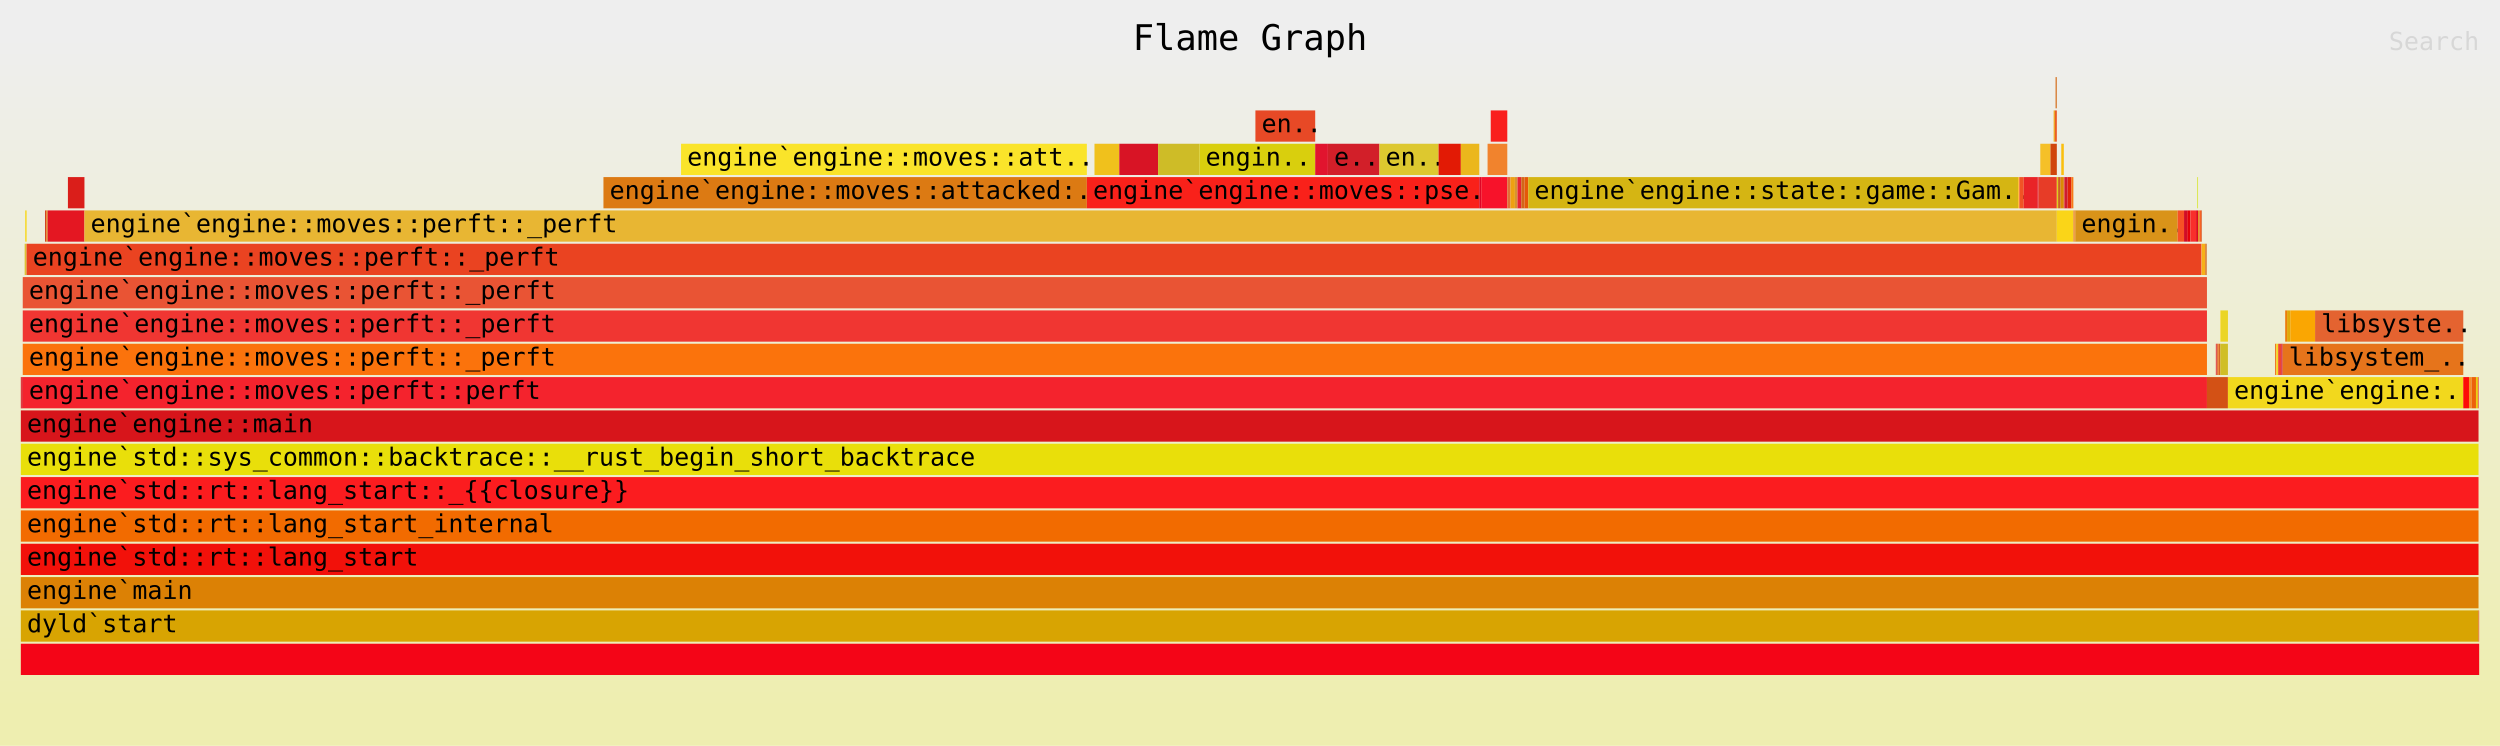
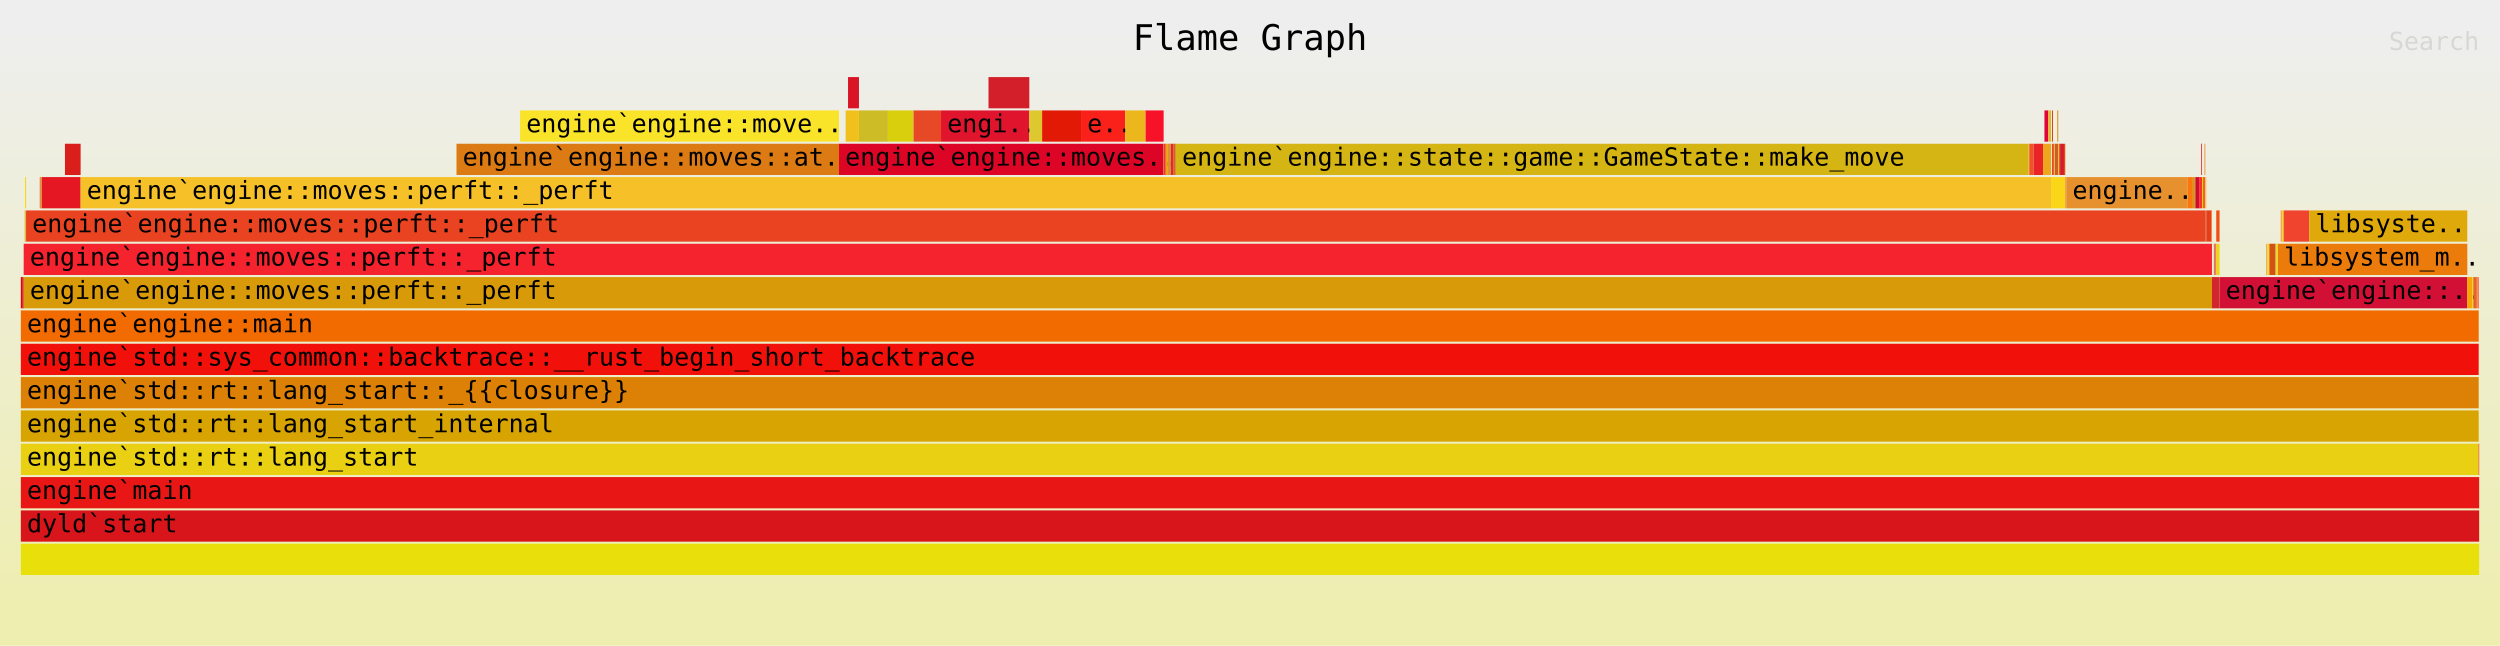
- <svg xmlns="http://www.w3.org/2000/svg" xmlns:ns1="http://github.com/jonhoo/inferno" version="1.1" width="1200" height="358" viewBox="0 0 1200 358">
+ <svg xmlns="http://www.w3.org/2000/svg" xmlns:ns1="http://github.com/jonhoo/inferno" version="1.1" width="1200" height="310" viewBox="0 0 1200 310">
  <defs>
    <linearGradient id="background" y1="0" y2="1" x1="0" x2="0">
      <stop stop-color="#eeeeee" offset="5%" />
      <stop stop-color="#eeeeb0" offset="95%" />
    </linearGradient>
  </defs>
  <style type="text/css">
text { font-family:monospace; font-size:12px }
#title { text-anchor:middle; font-size:17px; }
#matched { text-anchor:end; }
#search { text-anchor:end; opacity:0.1; cursor:pointer; }
#search:hover, #search.show { opacity:1; }
#subtitle { text-anchor:middle; font-color:rgb(160,160,160); }
#unzoom { cursor:pointer; }
#frames &gt; *:hover { stroke:black; stroke-width:0.5; cursor:pointer; }
.hide { display:none; }
.parent { opacity:0.5; }
</style>
-   <rect x="0" y="0" width="100%" height="358" fill="url(#background)" />
+   <rect x="0" y="0" width="100%" height="310" fill="url(#background)" />
  <text id="title" fill="rgb(0,0,0)" x="50%" y="24.00">Flame Graph</text>
-   <text id="details" fill="rgb(0,0,0)" x="10" y="341.00"> </text>
+   <text id="details" fill="rgb(0,0,0)" x="10" y="293.00"> </text>
  <text id="unzoom" class="hide" fill="rgb(0,0,0)" x="10" y="24.00">Reset Zoom</text>
  <text id="search" fill="rgb(0,0,0)" x="1190" y="24.00">Search</text>
-   <text id="matched" fill="rgb(0,0,0)" x="1190" y="341.00"> </text>
-   <svg id="frames" x="10" width="1180" total_samples="3865">
-     <g>
-       <rect x="0%" y="181" width="0.026%" height="15" fill="rgb(227,0,7)" ns1:x="0" ns1:w="1" />
-       <text x="0.25%" y="191.50" />
-     </g>
-     <g>
-       <rect x="0.026%" y="181" width="0.052%" height="15" fill="rgb(217,0,24)" ns1:x="1" ns1:w="2" />
-       <text x="0.276%" y="191.50" />
-     </g>
-     <g>
-       <rect x="0.155%" y="117" width="0.078%" height="15" fill="rgb(221,193,54)" ns1:x="6" ns1:w="3" />
-       <text x="0.405%" y="127.50" />
-     </g>
-     <g>
-       <rect x="0.181%" y="101" width="0.052%" height="15" fill="rgb(248,212,6)" ns1:x="7" ns1:w="2" />
-       <text x="0.431%" y="111.50" />
-     </g>
-     <g>
-       <rect x="0.983%" y="101" width="0.052%" height="15" fill="rgb(208,68,35)" ns1:x="38" ns1:w="2" />
-       <text x="1.233%" y="111.50" />
-     </g>
-     <g>
-       <rect x="1.035%" y="101" width="0.026%" height="15" fill="rgb(232,128,0)" ns1:x="40" ns1:w="1" />
-       <text x="1.285%" y="111.50" />
-     </g>
-     <g>
-       <rect x="1.061%" y="101" width="0.026%" height="15" fill="rgb(207,160,47)" ns1:x="41" ns1:w="1" />
-       <text x="1.311%" y="111.50" />
-     </g>
-     <g>
-       <rect x="1.087%" y="101" width="1.501%" height="15" fill="rgb(228,23,34)" ns1:x="42" ns1:w="58" />
-       <text x="1.337%" y="111.50" />
-     </g>
-     <g>
-       <rect x="1.915%" y="85" width="0.673%" height="15" fill="rgb(218,30,26)" ns1:x="74" ns1:w="26" />
-       <text x="2.165%" y="95.50" />
-     </g>
-     <g>
-       <rect x="23.7%" y="85" width="19.664%" height="15" fill="rgb(220,122,19)" ns1:x="916" ns1:w="760" />
-       <text x="23.95%" y="95.50">engine`engine::moves::attacked:..</text>
-     </g>
-     <g>
-       <rect x="26.856%" y="69" width="16.507%" height="15" fill="rgb(250,228,42)" ns1:x="1038" ns1:w="638" />
-       <text x="27.106%" y="79.50">engine`engine::moves::att..</text>
-     </g>
-     <g>
-       <rect x="43.674%" y="69" width="1.009%" height="15" fill="rgb(240,193,28)" ns1:x="1688" ns1:w="39" />
-       <text x="43.924%" y="79.50" />
-     </g>
-     <g>
-       <rect x="44.683%" y="69" width="1.578%" height="15" fill="rgb(216,20,37)" ns1:x="1727" ns1:w="61" />
-       <text x="44.933%" y="79.50" />
-     </g>
-     <g>
-       <rect x="46.261%" y="69" width="1.682%" height="15" fill="rgb(206,188,39)" ns1:x="1788" ns1:w="65" />
-       <text x="46.511%" y="79.50" />
-     </g>
-     <g>
-       <rect x="47.943%" y="69" width="4.709%" height="15" fill="rgb(217,207,13)" ns1:x="1853" ns1:w="182" />
-       <text x="48.193%" y="79.50">engin..</text>
-     </g>
-     <g>
-       <rect x="50.22%" y="53" width="2.432%" height="15" fill="rgb(231,73,38)" ns1:x="1941" ns1:w="94" />
-       <text x="50.47%" y="63.50">en..</text>
-     </g>
-     <g>
-       <rect x="52.652%" y="69" width="0.517%" height="15" fill="rgb(225,20,46)" ns1:x="2035" ns1:w="20" />
-       <text x="52.902%" y="79.50" />
-     </g>
-     <g>
-       <rect x="53.169%" y="69" width="2.096%" height="15" fill="rgb(210,31,41)" ns1:x="2055" ns1:w="81" />
-       <text x="53.419%" y="79.50">e..</text>
-     </g>
-     <g>
-       <rect x="55.265%" y="69" width="2.406%" height="15" fill="rgb(221,200,47)" ns1:x="2136" ns1:w="93" />
-       <text x="55.515%" y="79.50">en..</text>
-     </g>
-     <g>
-       <rect x="57.671%" y="69" width="0.906%" height="15" fill="rgb(226,26,5)" ns1:x="2229" ns1:w="35" />
-       <text x="57.921%" y="79.50" />
-     </g>
-     <g>
-       <rect x="43.364%" y="85" width="15.964%" height="15" fill="rgb(249,33,26)" ns1:x="1676" ns1:w="617" />
-       <text x="43.614%" y="95.50">engine`engine::moves::pse..</text>
-     </g>
-     <g>
-       <rect x="58.577%" y="69" width="0.75%" height="15" fill="rgb(235,183,28)" ns1:x="2264" ns1:w="29" />
-       <text x="58.827%" y="79.50" />
-     </g>
-     <g>
-       <rect x="59.327%" y="85" width="0.078%" height="15" fill="rgb(221,5,38)" ns1:x="2293" ns1:w="3" />
-       <text x="59.577%" y="95.50" />
-     </g>
-     <g>
-       <rect x="59.405%" y="85" width="1.061%" height="15" fill="rgb(247,18,42)" ns1:x="2296" ns1:w="41" />
-       <text x="59.655%" y="95.50" />
-     </g>
-     <g>
-       <rect x="59.664%" y="69" width="0.802%" height="15" fill="rgb(241,131,45)" ns1:x="2306" ns1:w="31" />
-       <text x="59.914%" y="79.50" />
-     </g>
-     <g>
-       <rect x="59.793%" y="53" width="0.673%" height="15" fill="rgb(249,31,29)" ns1:x="2311" ns1:w="26" />
-       <text x="60.043%" y="63.50" />
-     </g>
-     <g>
-       <rect x="60.466%" y="85" width="0.129%" height="15" fill="rgb(225,111,53)" ns1:x="2337" ns1:w="5" />
-       <text x="60.716%" y="95.50" />
-     </g>
-     <g>
-       <rect x="60.595%" y="85" width="0.181%" height="15" fill="rgb(238,160,17)" ns1:x="2342" ns1:w="7" />
-       <text x="60.845%" y="95.50" />
-     </g>
-     <g>
-       <rect x="60.776%" y="85" width="0.103%" height="15" fill="rgb(214,148,48)" ns1:x="2349" ns1:w="4" />
-       <text x="61.026%" y="95.50" />
-     </g>
-     <g>
-       <rect x="60.88%" y="85" width="0.155%" height="15" fill="rgb(232,36,49)" ns1:x="2353" ns1:w="6" />
-       <text x="61.13%" y="95.50" />
-     </g>
-     <g>
-       <rect x="61.035%" y="85" width="0.129%" height="15" fill="rgb(209,103,24)" ns1:x="2359" ns1:w="5" />
-       <text x="61.285%" y="95.50" />
-     </g>
-     <g>
-       <rect x="61.164%" y="85" width="0.155%" height="15" fill="rgb(229,88,8)" ns1:x="2364" ns1:w="6" />
-       <text x="61.414%" y="95.50" />
-     </g>
-     <g>
-       <rect x="61.319%" y="85" width="19.922%" height="15" fill="rgb(213,181,19)" ns1:x="2370" ns1:w="770" />
-       <text x="61.569%" y="95.50">engine`engine::state::game::Gam..</text>
-     </g>
-     <g>
-       <rect x="81.242%" y="85" width="0.052%" height="15" fill="rgb(254,191,54)" ns1:x="3140" ns1:w="2" />
-       <text x="81.492%" y="95.50" />
-     </g>
-     <g>
-       <rect x="81.294%" y="85" width="0.181%" height="15" fill="rgb(241,83,37)" ns1:x="3142" ns1:w="7" />
-       <text x="81.544%" y="95.50" />
-     </g>
-     <g>
-       <rect x="81.475%" y="85" width="0.569%" height="15" fill="rgb(233,36,39)" ns1:x="3149" ns1:w="22" />
-       <text x="81.725%" y="95.50" />
-     </g>
-     <g>
-       <rect x="82.044%" y="85" width="0.026%" height="15" fill="rgb(226,3,54)" ns1:x="3171" ns1:w="1" />
-       <text x="82.294%" y="95.50" />
-     </g>
-     <g>
-       <rect x="82.147%" y="69" width="0.414%" height="15" fill="rgb(245,192,40)" ns1:x="3175" ns1:w="16" />
-       <text x="82.397%" y="79.50" />
-     </g>
-     <g>
-       <rect x="82.691%" y="53" width="0.052%" height="15" fill="rgb(238,167,29)" ns1:x="3196" ns1:w="2" />
-       <text x="82.941%" y="63.50" />
-     </g>
-     <g>
-       <rect x="2.587%" y="101" width="80.233%" height="15" fill="rgb(232,182,51)" ns1:x="100" ns1:w="3101" />
-       <text x="2.837%" y="111.50">engine`engine::moves::perft::_perft</text>
-     </g>
-     <g>
-       <rect x="82.07%" y="85" width="0.75%" height="15" fill="rgb(231,60,39)" ns1:x="3172" ns1:w="29" />
-       <text x="82.32%" y="95.50" />
-     </g>
-     <g>
-       <rect x="82.561%" y="69" width="0.259%" height="15" fill="rgb(208,69,12)" ns1:x="3191" ns1:w="10" />
-       <text x="82.811%" y="79.50" />
-     </g>
-     <g>
-       <rect x="82.743%" y="53" width="0.078%" height="15" fill="rgb(235,93,37)" ns1:x="3198" ns1:w="3" />
-       <text x="82.993%" y="63.50" />
-     </g>
-     <g>
-       <rect x="82.768%" y="37" width="0.052%" height="15" fill="rgb(213,116,39)" ns1:x="3199" ns1:w="2" />
-       <text x="83.018%" y="47.50" />
-     </g>
-     <g>
-       <rect x="82.82%" y="85" width="0.052%" height="15" fill="rgb(222,207,29)" ns1:x="3201" ns1:w="2" />
-       <text x="83.07%" y="95.50" />
-     </g>
-     <g>
-       <rect x="82.872%" y="85" width="0.103%" height="15" fill="rgb(206,96,30)" ns1:x="3203" ns1:w="4" />
-       <text x="83.122%" y="95.50" />
-     </g>
-     <g>
-       <rect x="82.975%" y="85" width="0.129%" height="15" fill="rgb(218,138,4)" ns1:x="3207" ns1:w="5" />
-       <text x="83.225%" y="95.50" />
-     </g>
-     <g>
-       <rect x="83.001%" y="69" width="0.103%" height="15" fill="rgb(250,191,14)" ns1:x="3208" ns1:w="4" />
-       <text x="83.251%" y="79.50" />
-     </g>
-     <g>
-       <rect x="83.105%" y="85" width="0.026%" height="15" fill="rgb(239,60,40)" ns1:x="3212" ns1:w="1" />
-       <text x="83.355%" y="95.50" />
-     </g>
-     <g>
-       <rect x="83.131%" y="85" width="0.129%" height="15" fill="rgb(206,27,48)" ns1:x="3213" ns1:w="5" />
-       <text x="83.381%" y="95.50" />
-     </g>
-     <g>
-       <rect x="83.26%" y="85" width="0.155%" height="15" fill="rgb(225,35,8)" ns1:x="3218" ns1:w="6" />
-       <text x="83.51%" y="95.50" />
-     </g>
-     <g>
-       <rect x="82.82%" y="101" width="0.673%" height="15" fill="rgb(250,213,24)" ns1:x="3201" ns1:w="26" />
-       <text x="83.07%" y="111.50" />
-     </g>
-     <g>
-       <rect x="83.415%" y="85" width="0.078%" height="15" fill="rgb(247,123,22)" ns1:x="3224" ns1:w="3" />
-       <text x="83.665%" y="95.50" />
-     </g>
-     <g>
-       <rect x="83.493%" y="101" width="0.026%" height="15" fill="rgb(231,138,38)" ns1:x="3227" ns1:w="1" />
-       <text x="83.743%" y="111.50" />
-     </g>
-     <g>
-       <rect x="83.519%" y="101" width="0.026%" height="15" fill="rgb(231,145,46)" ns1:x="3228" ns1:w="1" />
-       <text x="83.769%" y="111.50" />
-     </g>
-     <g>
-       <rect x="83.545%" y="101" width="0.026%" height="15" fill="rgb(251,118,11)" ns1:x="3229" ns1:w="1" />
-       <text x="83.795%" y="111.50" />
-     </g>
-     <g>
-       <rect x="83.57%" y="101" width="4.166%" height="15" fill="rgb(217,147,25)" ns1:x="3230" ns1:w="161" />
-       <text x="83.82%" y="111.50">engin..</text>
-     </g>
-     <g>
-       <rect x="87.736%" y="101" width="0.259%" height="15" fill="rgb(247,81,37)" ns1:x="3391" ns1:w="10" />
-       <text x="87.986%" y="111.50" />
-     </g>
-     <g>
-       <rect x="87.995%" y="101" width="0.129%" height="15" fill="rgb(209,12,38)" ns1:x="3401" ns1:w="5" />
-       <text x="88.245%" y="111.50" />
-     </g>
-     <g>
-       <rect x="88.124%" y="101" width="0.129%" height="15" fill="rgb(227,1,9)" ns1:x="3406" ns1:w="5" />
-       <text x="88.374%" y="111.50" />
-     </g>
-     <g>
-       <rect x="88.254%" y="101" width="0.233%" height="15" fill="rgb(248,47,43)" ns1:x="3411" ns1:w="9" />
-       <text x="88.504%" y="111.50" />
-     </g>
-     <g>
-       <rect x="88.486%" y="101" width="0.078%" height="15" fill="rgb(221,10,30)" ns1:x="3420" ns1:w="3" />
-       <text x="88.736%" y="111.50" />
-     </g>
-     <g>
-       <rect x="88.538%" y="85" width="0.026%" height="15" fill="rgb(210,229,1)" ns1:x="3422" ns1:w="1" />
-       <text x="88.788%" y="95.50" />
-     </g>
-     <g>
-       <rect x="88.564%" y="101" width="0.052%" height="15" fill="rgb(222,148,37)" ns1:x="3423" ns1:w="2" />
-       <text x="88.814%" y="111.50" />
-     </g>
-     <g>
-       <rect x="0.233%" y="117" width="88.46%" height="15" fill="rgb(234,67,33)" ns1:x="9" ns1:w="3419" />
-       <text x="0.483%" y="127.50">engine`engine::moves::perft::_perft</text>
-     </g>
-     <g>
-       <rect x="88.616%" y="101" width="0.078%" height="15" fill="rgb(247,98,35)" ns1:x="3425" ns1:w="3" />
-       <text x="88.866%" y="111.50" />
-     </g>
-     <g>
-       <rect x="88.693%" y="117" width="0.026%" height="15" fill="rgb(247,138,52)" ns1:x="3428" ns1:w="1" />
-       <text x="88.943%" y="127.50" />
-     </g>
-     <g>
-       <rect x="88.693%" y="101" width="0.026%" height="15" fill="rgb(213,79,30)" ns1:x="3428" ns1:w="1" />
-       <text x="88.943%" y="111.50" />
-     </g>
-     <g>
-       <rect x="88.719%" y="117" width="0.129%" height="15" fill="rgb(246,177,23)" ns1:x="3429" ns1:w="5" />
-       <text x="88.969%" y="127.50" />
-     </g>
-     <g>
-       <rect x="88.849%" y="117" width="0.026%" height="15" fill="rgb(230,62,27)" ns1:x="3434" ns1:w="1" />
-       <text x="89.099%" y="127.50" />
-     </g>
-     <g>
-       <rect x="88.874%" y="117" width="0.026%" height="15" fill="rgb(216,154,8)" ns1:x="3435" ns1:w="1" />
-       <text x="89.124%" y="127.50" />
-     </g>
-     <g>
-       <rect x="0.078%" y="181" width="88.849%" height="15" fill="rgb(244,35,45)" ns1:x="3" ns1:w="3434" />
-       <text x="0.328%" y="191.50">engine`engine::moves::perft::perft</text>
-     </g>
-     <g>
-       <rect x="0.078%" y="165" width="88.849%" height="15" fill="rgb(251,115,12)" ns1:x="3" ns1:w="3434" />
-       <text x="0.328%" y="175.50">engine`engine::moves::perft::_perft</text>
-     </g>
-     <g>
-       <rect x="0.078%" y="149" width="88.849%" height="15" fill="rgb(240,54,50)" ns1:x="3" ns1:w="3434" />
-       <text x="0.328%" y="159.50">engine`engine::moves::perft::_perft</text>
-     </g>
-     <g>
-       <rect x="0.078%" y="133" width="88.849%" height="15" fill="rgb(233,84,52)" ns1:x="3" ns1:w="3434" />
-       <text x="0.328%" y="143.50">engine`engine::moves::perft::_perft</text>
-     </g>
-     <g>
-       <rect x="88.9%" y="117" width="0.026%" height="15" fill="rgb(207,117,47)" ns1:x="3436" ns1:w="1" />
-       <text x="89.15%" y="127.50" />
-     </g>
-     <g>
-       <rect x="89.288%" y="165" width="0.026%" height="15" fill="rgb(249,43,39)" ns1:x="3451" ns1:w="1" />
-       <text x="89.538%" y="175.50" />
-     </g>
-     <g>
-       <rect x="89.314%" y="165" width="0.052%" height="15" fill="rgb(209,38,44)" ns1:x="3452" ns1:w="2" />
-       <text x="89.564%" y="175.50" />
-     </g>
-     <g>
-       <rect x="89.366%" y="165" width="0.026%" height="15" fill="rgb(236,212,23)" ns1:x="3454" ns1:w="1" />
-       <text x="89.616%" y="175.50" />
-     </g>
-     <g>
-       <rect x="89.392%" y="165" width="0.026%" height="15" fill="rgb(242,79,21)" ns1:x="3455" ns1:w="1" />
-       <text x="89.642%" y="175.50" />
-     </g>
-     <g>
-       <rect x="89.418%" y="165" width="0.052%" height="15" fill="rgb(211,96,35)" ns1:x="3456" ns1:w="2" />
-       <text x="89.668%" y="175.50" />
-     </g>
-     <g>
-       <rect x="89.47%" y="149" width="0.026%" height="15" fill="rgb(253,215,40)" ns1:x="3458" ns1:w="1" />
-       <text x="89.72%" y="159.50" />
-     </g>
-     <g>
-       <rect x="88.926%" y="181" width="0.854%" height="15" fill="rgb(211,81,21)" ns1:x="3437" ns1:w="33" />
-       <text x="89.176%" y="191.50" />
-     </g>
-     <g>
-       <rect x="89.47%" y="165" width="0.31%" height="15" fill="rgb(208,190,38)" ns1:x="3458" ns1:w="12" />
-       <text x="89.72%" y="175.50" />
-     </g>
-     <g>
-       <rect x="89.496%" y="149" width="0.285%" height="15" fill="rgb(235,213,38)" ns1:x="3459" ns1:w="11" />
-       <text x="89.746%" y="159.50" />
-     </g>
-     <g>
-       <rect x="91.695%" y="165" width="0.052%" height="15" fill="rgb(237,122,38)" ns1:x="3544" ns1:w="2" />
-       <text x="91.945%" y="175.50" />
-     </g>
-     <g>
-       <rect x="91.746%" y="165" width="0.078%" height="15" fill="rgb(244,218,35)" ns1:x="3546" ns1:w="3" />
-       <text x="91.996%" y="175.50" />
-     </g>
-     <g>
-       <rect x="91.824%" y="165" width="0.129%" height="15" fill="rgb(240,68,47)" ns1:x="3549" ns1:w="5" />
-       <text x="92.074%" y="175.50" />
-     </g>
-     <g>
-       <rect x="91.953%" y="165" width="0.052%" height="15" fill="rgb(210,16,53)" ns1:x="3554" ns1:w="2" />
-       <text x="92.203%" y="175.50" />
-     </g>
-     <g>
-       <rect x="92.109%" y="149" width="0.078%" height="15" fill="rgb(235,124,12)" ns1:x="3560" ns1:w="3" />
-       <text x="92.359%" y="159.50" />
-     </g>
-     <g>
-       <rect x="92.186%" y="149" width="0.129%" height="15" fill="rgb(224,169,11)" ns1:x="3563" ns1:w="5" />
-       <text x="92.436%" y="159.50" />
-     </g>
-     <g>
-       <rect x="92.316%" y="149" width="1.009%" height="15" fill="rgb(250,166,2)" ns1:x="3568" ns1:w="39" />
-       <text x="92.566%" y="159.50" />
-     </g>
-     <g>
-       <rect x="89.78%" y="181" width="9.573%" height="15" fill="rgb(242,216,29)" ns1:x="3470" ns1:w="370" />
-       <text x="90.03%" y="191.50">engine`engine:..</text>
-     </g>
-     <g>
-       <rect x="92.005%" y="165" width="7.348%" height="15" fill="rgb(230,116,27)" ns1:x="3556" ns1:w="284" />
-       <text x="92.255%" y="175.50">libsystem_..</text>
-     </g>
-     <g>
-       <rect x="93.325%" y="149" width="6.029%" height="15" fill="rgb(228,99,48)" ns1:x="3607" ns1:w="233" />
-       <text x="93.575%" y="159.50">libsyste..</text>
-     </g>
-     <g>
-       <rect x="99.353%" y="181" width="0.233%" height="15" fill="rgb(253,11,6)" ns1:x="3840" ns1:w="9" />
-       <text x="99.603%" y="191.50" />
-     </g>
-     <g>
-       <rect x="99.586%" y="181" width="0.103%" height="15" fill="rgb(247,143,39)" ns1:x="3849" ns1:w="4" />
-       <text x="99.836%" y="191.50" />
-     </g>
-     <g>
-       <rect x="99.689%" y="181" width="0.181%" height="15" fill="rgb(236,97,10)" ns1:x="3853" ns1:w="7" />
-       <text x="99.939%" y="191.50" />
-     </g>
-     <g>
-       <rect x="99.871%" y="181" width="0.078%" height="15" fill="rgb(233,208,19)" ns1:x="3860" ns1:w="3" />
-       <text x="100.121%" y="191.50" />
-     </g>
-     <g>
-       <rect x="0%" y="293" width="99.974%" height="15" fill="rgb(216,164,2)" ns1:x="0" ns1:w="3864" />
-       <text x="0.25%" y="303.50">dyld`start</text>
-     </g>
-     <g>
-       <rect x="0%" y="277" width="99.974%" height="15" fill="rgb(220,129,5)" ns1:x="0" ns1:w="3864" />
-       <text x="0.25%" y="287.50">engine`main</text>
-     </g>
-     <g>
-       <rect x="0%" y="261" width="99.974%" height="15" fill="rgb(242,17,10)" ns1:x="0" ns1:w="3864" />
-       <text x="0.25%" y="271.50">engine`std::rt::lang_start</text>
-     </g>
-     <g>
-       <rect x="0%" y="245" width="99.974%" height="15" fill="rgb(242,107,0)" ns1:x="0" ns1:w="3864" />
-       <text x="0.25%" y="255.50">engine`std::rt::lang_start_internal</text>
-     </g>
-     <g>
-       <rect x="0%" y="229" width="99.974%" height="15" fill="rgb(251,28,31)" ns1:x="0" ns1:w="3864" />
-       <text x="0.25%" y="239.50">engine`std::rt::lang_start::_{{closure}}</text>
-     </g>
-     <g>
-       <rect x="0%" y="213" width="99.974%" height="15" fill="rgb(233,223,10)" ns1:x="0" ns1:w="3864" />
-       <text x="0.25%" y="223.50">engine`std::sys_common::backtrace::__rust_begin_short_backtrace</text>
-     </g>
-     <g>
-       <rect x="0%" y="197" width="99.974%" height="15" fill="rgb(215,21,27)" ns1:x="0" ns1:w="3864" />
-       <text x="0.25%" y="207.50">engine`engine::main</text>
-     </g>
-     <g>
-       <rect x="99.948%" y="181" width="0.026%" height="15" fill="rgb(232,23,21)" ns1:x="3863" ns1:w="1" />
-       <text x="100.198%" y="191.50" />
-     </g>
-     <g>
-       <rect x="0%" y="309" width="100%" height="15" fill="rgb(244,5,23)" ns1:x="0" ns1:w="3865" />
-       <text x="0.25%" y="319.50" />
-     </g>
-     <g>
-       <rect x="99.974%" y="293" width="0.026%" height="15" fill="rgb(226,81,46)" ns1:x="3864" ns1:w="1" />
-       <text x="100.224%" y="303.50" />
+   <text id="matched" fill="rgb(0,0,0)" x="1190" y="293.00"> </text>
+   <svg id="frames" x="10" width="1180" total_samples="5180">
+     <g>
+       <rect x="0%" y="133" width="0.077%" height="15" fill="rgb(227,0,7)" ns1:x="0" ns1:w="4" />
+       <text x="0.25%" y="143.50" />
+     </g>
+     <g>
+       <rect x="0.077%" y="133" width="0.039%" height="15" fill="rgb(217,0,24)" ns1:x="4" ns1:w="2" />
+       <text x="0.327%" y="143.50" />
+     </g>
+     <g>
+       <rect x="0.154%" y="101" width="0.058%" height="15" fill="rgb(221,193,54)" ns1:x="8" ns1:w="3" />
+       <text x="0.404%" y="111.50" />
+     </g>
+     <g>
+       <rect x="0.174%" y="85" width="0.039%" height="15" fill="rgb(248,212,6)" ns1:x="9" ns1:w="2" />
+       <text x="0.424%" y="95.50" />
+     </g>
+     <g>
+       <rect x="0.772%" y="85" width="0.019%" height="15" fill="rgb(208,68,35)" ns1:x="40" ns1:w="1" />
+       <text x="1.022%" y="95.50" />
+     </g>
+     <g>
+       <rect x="0.791%" y="85" width="0.039%" height="15" fill="rgb(232,128,0)" ns1:x="41" ns1:w="2" />
+       <text x="1.042%" y="95.50" />
+     </g>
+     <g>
+       <rect x="0.83%" y="85" width="0.019%" height="15" fill="rgb(207,160,47)" ns1:x="43" ns1:w="1" />
+       <text x="1.08%" y="95.50" />
+     </g>
+     <g>
+       <rect x="0.849%" y="85" width="1.583%" height="15" fill="rgb(228,23,34)" ns1:x="44" ns1:w="82" />
+       <text x="1.099%" y="95.50" />
+     </g>
+     <g>
+       <rect x="1.795%" y="69" width="0.637%" height="15" fill="rgb(218,30,26)" ns1:x="93" ns1:w="33" />
+       <text x="2.045%" y="79.50" />
+     </g>
+     <g>
+       <rect x="17.722%" y="69" width="15.56%" height="15" fill="rgb(220,122,19)" ns1:x="918" ns1:w="806" />
+       <text x="17.972%" y="79.50">engine`engine::moves::at..</text>
+     </g>
+     <g>
+       <rect x="20.309%" y="53" width="12.973%" height="15" fill="rgb(250,228,42)" ns1:x="1052" ns1:w="672" />
+       <text x="20.559%" y="63.50">engine`engine::move..</text>
+     </g>
+     <g>
+       <rect x="33.552%" y="53" width="0.54%" height="15" fill="rgb(240,193,28)" ns1:x="1738" ns1:w="28" />
+       <text x="33.802%" y="63.50" />
+     </g>
+     <g>
+       <rect x="33.649%" y="37" width="0.444%" height="15" fill="rgb(216,20,37)" ns1:x="1743" ns1:w="23" />
+       <text x="33.899%" y="47.50" />
+     </g>
+     <g>
+       <rect x="34.093%" y="53" width="1.178%" height="15" fill="rgb(206,188,39)" ns1:x="1766" ns1:w="61" />
+       <text x="34.343%" y="63.50" />
+     </g>
+     <g>
+       <rect x="35.27%" y="53" width="1.042%" height="15" fill="rgb(217,207,13)" ns1:x="1827" ns1:w="54" />
+       <text x="35.52%" y="63.50" />
+     </g>
+     <g>
+       <rect x="36.313%" y="53" width="1.12%" height="15" fill="rgb(231,73,38)" ns1:x="1881" ns1:w="58" />
+       <text x="36.563%" y="63.50" />
+     </g>
+     <g>
+       <rect x="37.432%" y="53" width="3.591%" height="15" fill="rgb(225,20,46)" ns1:x="1939" ns1:w="186" />
+       <text x="37.682%" y="63.50">engi..</text>
+     </g>
+     <g>
+       <rect x="39.363%" y="37" width="1.66%" height="15" fill="rgb(210,31,41)" ns1:x="2039" ns1:w="86" />
+       <text x="39.613%" y="47.50" />
+     </g>
+     <g>
+       <rect x="41.023%" y="53" width="0.521%" height="15" fill="rgb(221,200,47)" ns1:x="2125" ns1:w="27" />
+       <text x="41.273%" y="63.50" />
+     </g>
+     <g>
+       <rect x="41.544%" y="53" width="1.583%" height="15" fill="rgb(226,26,5)" ns1:x="2152" ns1:w="82" />
+       <text x="41.794%" y="63.50" />
+     </g>
+     <g>
+       <rect x="43.127%" y="53" width="1.795%" height="15" fill="rgb(249,33,26)" ns1:x="2234" ns1:w="93" />
+       <text x="43.377%" y="63.50">e..</text>
+     </g>
+     <g>
+       <rect x="44.923%" y="53" width="0.83%" height="15" fill="rgb(235,183,28)" ns1:x="2327" ns1:w="43" />
+       <text x="45.173%" y="63.50" />
+     </g>
+     <g>
+       <rect x="33.282%" y="69" width="13.205%" height="15" fill="rgb(221,5,38)" ns1:x="1724" ns1:w="684" />
+       <text x="33.532%" y="79.50">engine`engine::moves..</text>
+     </g>
+     <g>
+       <rect x="45.753%" y="53" width="0.734%" height="15" fill="rgb(247,18,42)" ns1:x="2370" ns1:w="38" />
+       <text x="46.003%" y="63.50" />
+     </g>
+     <g>
+       <rect x="46.486%" y="69" width="0.019%" height="15" fill="rgb(241,131,45)" ns1:x="2408" ns1:w="1" />
+       <text x="46.736%" y="79.50" />
+     </g>
+     <g>
+       <rect x="46.506%" y="69" width="0.039%" height="15" fill="rgb(249,31,29)" ns1:x="2409" ns1:w="2" />
+       <text x="46.756%" y="79.50" />
+     </g>
+     <g>
+       <rect x="46.544%" y="69" width="0.039%" height="15" fill="rgb(225,111,53)" ns1:x="2411" ns1:w="2" />
+       <text x="46.794%" y="79.50" />
+     </g>
+     <g>
+       <rect x="46.583%" y="69" width="0.077%" height="15" fill="rgb(238,160,17)" ns1:x="2413" ns1:w="4" />
+       <text x="46.833%" y="79.50" />
+     </g>
+     <g>
+       <rect x="46.66%" y="69" width="0.116%" height="15" fill="rgb(214,148,48)" ns1:x="2417" ns1:w="6" />
+       <text x="46.91%" y="79.50" />
+     </g>
+     <g>
+       <rect x="46.776%" y="69" width="0.097%" height="15" fill="rgb(232,36,49)" ns1:x="2423" ns1:w="5" />
+       <text x="47.026%" y="79.50" />
+     </g>
+     <g>
+       <rect x="46.873%" y="69" width="0.097%" height="15" fill="rgb(209,103,24)" ns1:x="2428" ns1:w="5" />
+       <text x="47.123%" y="79.50" />
+     </g>
+     <g>
+       <rect x="46.969%" y="69" width="0.019%" height="15" fill="rgb(229,88,8)" ns1:x="2433" ns1:w="1" />
+       <text x="47.219%" y="79.50" />
+     </g>
+     <g>
+       <rect x="46.988%" y="69" width="34.691%" height="15" fill="rgb(213,181,19)" ns1:x="2434" ns1:w="1797" />
+       <text x="47.238%" y="79.50">engine`engine::state::game::GameState::make_move</text>
+     </g>
+     <g>
+       <rect x="81.68%" y="69" width="0.019%" height="15" fill="rgb(254,191,54)" ns1:x="4231" ns1:w="1" />
+       <text x="81.93%" y="79.50" />
+     </g>
+     <g>
+       <rect x="81.699%" y="69" width="0.174%" height="15" fill="rgb(241,83,37)" ns1:x="4232" ns1:w="9" />
+       <text x="81.949%" y="79.50" />
+     </g>
+     <g>
+       <rect x="81.873%" y="69" width="0.386%" height="15" fill="rgb(233,36,39)" ns1:x="4241" ns1:w="20" />
+       <text x="82.123%" y="79.50" />
+     </g>
+     <g>
+       <rect x="82.317%" y="53" width="0.154%" height="15" fill="rgb(226,3,54)" ns1:x="4264" ns1:w="8" />
+       <text x="82.567%" y="63.50" />
+     </g>
+     <g>
+       <rect x="2.432%" y="85" width="80.154%" height="15" fill="rgb(245,192,40)" ns1:x="126" ns1:w="4152" />
+       <text x="2.682%" y="95.50">engine`engine::moves::perft::_perft</text>
+     </g>
+     <g>
+       <rect x="82.259%" y="69" width="0.328%" height="15" fill="rgb(238,167,29)" ns1:x="4261" ns1:w="17" />
+       <text x="82.509%" y="79.50" />
+     </g>
+     <g>
+       <rect x="82.471%" y="53" width="0.116%" height="15" fill="rgb(232,182,51)" ns1:x="4272" ns1:w="6" />
+       <text x="82.721%" y="63.50" />
+     </g>
+     <g>
+       <rect x="82.626%" y="69" width="0.039%" height="15" fill="rgb(231,60,39)" ns1:x="4280" ns1:w="2" />
+       <text x="82.876%" y="79.50" />
+     </g>
+     <g>
+       <rect x="82.626%" y="53" width="0.039%" height="15" fill="rgb(208,69,12)" ns1:x="4280" ns1:w="2" />
+       <text x="82.876%" y="63.50" />
+     </g>
+     <g>
+       <rect x="82.664%" y="69" width="0.039%" height="15" fill="rgb(235,93,37)" ns1:x="4282" ns1:w="2" />
+       <text x="82.914%" y="79.50" />
+     </g>
+     <g>
+       <rect x="82.703%" y="69" width="0.019%" height="15" fill="rgb(213,116,39)" ns1:x="4284" ns1:w="1" />
+       <text x="82.953%" y="79.50" />
+     </g>
+     <g>
+       <rect x="82.722%" y="69" width="0.019%" height="15" fill="rgb(222,207,29)" ns1:x="4285" ns1:w="1" />
+       <text x="82.972%" y="79.50" />
+     </g>
+     <g>
+       <rect x="82.741%" y="69" width="0.135%" height="15" fill="rgb(206,96,30)" ns1:x="4286" ns1:w="7" />
+       <text x="82.991%" y="79.50" />
+     </g>
+     <g>
+       <rect x="82.838%" y="53" width="0.039%" height="15" fill="rgb(218,138,4)" ns1:x="4291" ns1:w="2" />
+       <text x="83.088%" y="63.50" />
+     </g>
+     <g>
+       <rect x="82.876%" y="69" width="0.039%" height="15" fill="rgb(250,191,14)" ns1:x="4293" ns1:w="2" />
+       <text x="83.126%" y="79.50" />
+     </g>
+     <g>
+       <rect x="82.915%" y="69" width="0.039%" height="15" fill="rgb(239,60,40)" ns1:x="4295" ns1:w="2" />
+       <text x="83.165%" y="79.50" />
+     </g>
+     <g>
+       <rect x="82.954%" y="69" width="0.116%" height="15" fill="rgb(206,27,48)" ns1:x="4297" ns1:w="6" />
+       <text x="83.204%" y="79.50" />
+     </g>
+     <g>
+       <rect x="83.07%" y="69" width="0.077%" height="15" fill="rgb(225,35,8)" ns1:x="4303" ns1:w="4" />
+       <text x="83.32%" y="79.50" />
+     </g>
+     <g>
+       <rect x="82.587%" y="85" width="0.579%" height="15" fill="rgb(250,213,24)" ns1:x="4278" ns1:w="30" />
+       <text x="82.837%" y="95.50" />
+     </g>
+     <g>
+       <rect x="83.147%" y="69" width="0.019%" height="15" fill="rgb(247,123,22)" ns1:x="4307" ns1:w="1" />
+       <text x="83.397%" y="79.50" />
+     </g>
+     <g>
+       <rect x="83.166%" y="85" width="0.039%" height="15" fill="rgb(231,138,38)" ns1:x="4308" ns1:w="2" />
+       <text x="83.416%" y="95.50" />
+     </g>
+     <g>
+       <rect x="83.205%" y="85" width="4.942%" height="15" fill="rgb(231,145,46)" ns1:x="4310" ns1:w="256" />
+       <text x="83.455%" y="95.50">engine..</text>
+     </g>
+     <g>
+       <rect x="88.147%" y="85" width="0.174%" height="15" fill="rgb(251,118,11)" ns1:x="4566" ns1:w="9" />
+       <text x="88.397%" y="95.50" />
+     </g>
+     <g>
+       <rect x="88.32%" y="85" width="0.116%" height="15" fill="rgb(217,147,25)" ns1:x="4575" ns1:w="6" />
+       <text x="88.57%" y="95.50" />
+     </g>
+     <g>
+       <rect x="88.436%" y="85" width="0.019%" height="15" fill="rgb(247,81,37)" ns1:x="4581" ns1:w="1" />
+       <text x="88.686%" y="95.50" />
+     </g>
+     <g>
+       <rect x="88.456%" y="85" width="0.174%" height="15" fill="rgb(209,12,38)" ns1:x="4582" ns1:w="9" />
+       <text x="88.706%" y="95.50" />
+     </g>
+     <g>
+       <rect x="88.687%" y="69" width="0.019%" height="15" fill="rgb(227,1,9)" ns1:x="4594" ns1:w="1" />
+       <text x="88.937%" y="79.50" />
+     </g>
+     <g>
+       <rect x="88.629%" y="85" width="0.097%" height="15" fill="rgb(248,47,43)" ns1:x="4591" ns1:w="5" />
+       <text x="88.879%" y="95.50" />
+     </g>
+     <g>
+       <rect x="88.707%" y="69" width="0.019%" height="15" fill="rgb(221,10,30)" ns1:x="4595" ns1:w="1" />
+       <text x="88.957%" y="79.50" />
+     </g>
+     <g>
+       <rect x="88.726%" y="85" width="0.039%" height="15" fill="rgb(210,229,1)" ns1:x="4596" ns1:w="2" />
+       <text x="88.976%" y="95.50" />
+     </g>
+     <g>
+       <rect x="88.822%" y="69" width="0.019%" height="15" fill="rgb(222,148,37)" ns1:x="4601" ns1:w="1" />
+       <text x="89.072%" y="79.50" />
+     </g>
+     <g>
+       <rect x="0.212%" y="101" width="88.649%" height="15" fill="rgb(234,67,33)" ns1:x="11" ns1:w="4592" />
+       <text x="0.462%" y="111.50">engine`engine::moves::perft::_perft</text>
+     </g>
+     <g>
+       <rect x="88.764%" y="85" width="0.097%" height="15" fill="rgb(247,98,35)" ns1:x="4598" ns1:w="5" />
+       <text x="89.014%" y="95.50" />
+     </g>
+     <g>
+       <rect x="88.842%" y="69" width="0.019%" height="15" fill="rgb(247,138,52)" ns1:x="4602" ns1:w="1" />
+       <text x="89.092%" y="79.50" />
+     </g>
+     <g>
+       <rect x="88.861%" y="101" width="0.039%" height="15" fill="rgb(213,79,30)" ns1:x="4603" ns1:w="2" />
+       <text x="89.111%" y="111.50" />
+     </g>
+     <g>
+       <rect x="88.88%" y="85" width="0.019%" height="15" fill="rgb(246,177,23)" ns1:x="4604" ns1:w="1" />
+       <text x="89.13%" y="95.50" />
+     </g>
+     <g>
+       <rect x="88.9%" y="101" width="0.212%" height="15" fill="rgb(230,62,27)" ns1:x="4605" ns1:w="11" />
+       <text x="89.15%" y="111.50" />
+     </g>
+     <g>
+       <rect x="0.116%" y="133" width="89.015%" height="15" fill="rgb(216,154,8)" ns1:x="6" ns1:w="4611" />
+       <text x="0.366%" y="143.50">engine`engine::moves::perft::_perft</text>
+     </g>
+     <g>
+       <rect x="0.116%" y="117" width="89.015%" height="15" fill="rgb(244,35,45)" ns1:x="6" ns1:w="4611" />
+       <text x="0.366%" y="127.50">engine`engine::moves::perft::_perft</text>
+     </g>
+     <g>
+       <rect x="89.112%" y="101" width="0.019%" height="15" fill="rgb(251,115,12)" ns1:x="4616" ns1:w="1" />
+       <text x="89.362%" y="111.50" />
+     </g>
+     <g>
+       <rect x="89.209%" y="117" width="0.019%" height="15" fill="rgb(240,54,50)" ns1:x="4621" ns1:w="1" />
+       <text x="89.459%" y="127.50" />
+     </g>
+     <g>
+       <rect x="89.228%" y="117" width="0.039%" height="15" fill="rgb(233,84,52)" ns1:x="4622" ns1:w="2" />
+       <text x="89.478%" y="127.50" />
+     </g>
+     <g>
+       <rect x="89.266%" y="117" width="0.019%" height="15" fill="rgb(207,117,47)" ns1:x="4624" ns1:w="1" />
+       <text x="89.516%" y="127.50" />
+     </g>
+     <g>
+       <rect x="89.286%" y="117" width="0.019%" height="15" fill="rgb(249,43,39)" ns1:x="4625" ns1:w="1" />
+       <text x="89.536%" y="127.50" />
+     </g>
+     <g>
+       <rect x="89.131%" y="133" width="0.309%" height="15" fill="rgb(209,38,44)" ns1:x="4617" ns1:w="16" />
+       <text x="89.381%" y="143.50" />
+     </g>
+     <g>
+       <rect x="89.305%" y="117" width="0.135%" height="15" fill="rgb(236,212,23)" ns1:x="4626" ns1:w="7" />
+       <text x="89.555%" y="127.50" />
+     </g>
+     <g>
+       <rect x="89.305%" y="101" width="0.135%" height="15" fill="rgb(242,79,21)" ns1:x="4626" ns1:w="7" />
+       <text x="89.555%" y="111.50" />
+     </g>
+     <g>
+       <rect x="91.351%" y="117" width="0.019%" height="15" fill="rgb(211,96,35)" ns1:x="4732" ns1:w="1" />
+       <text x="91.601%" y="127.50" />
+     </g>
+     <g>
+       <rect x="91.371%" y="117" width="0.097%" height="15" fill="rgb(253,215,40)" ns1:x="4733" ns1:w="5" />
+       <text x="91.621%" y="127.50" />
+     </g>
+     <g>
+       <rect x="91.467%" y="117" width="0.251%" height="15" fill="rgb(211,81,21)" ns1:x="4738" ns1:w="13" />
+       <text x="91.717%" y="127.50" />
+     </g>
+     <g>
+       <rect x="91.718%" y="117" width="0.019%" height="15" fill="rgb(208,190,38)" ns1:x="4751" ns1:w="1" />
+       <text x="91.968%" y="127.50" />
+     </g>
+     <g>
+       <rect x="91.737%" y="117" width="0.077%" height="15" fill="rgb(235,213,38)" ns1:x="4752" ns1:w="4" />
+       <text x="91.987%" y="127.50" />
+     </g>
+     <g>
+       <rect x="91.93%" y="101" width="0.039%" height="15" fill="rgb(237,122,38)" ns1:x="4762" ns1:w="2" />
+       <text x="92.18%" y="111.50" />
+     </g>
+     <g>
+       <rect x="91.969%" y="101" width="0.077%" height="15" fill="rgb(244,218,35)" ns1:x="4764" ns1:w="4" />
+       <text x="92.219%" y="111.50" />
+     </g>
+     <g>
+       <rect x="92.046%" y="101" width="1.042%" height="15" fill="rgb(240,68,47)" ns1:x="4768" ns1:w="54" />
+       <text x="92.296%" y="111.50" />
+     </g>
+     <g>
+       <rect x="89.44%" y="133" width="10.077%" height="15" fill="rgb(210,16,53)" ns1:x="4633" ns1:w="522" />
+       <text x="89.69%" y="143.50">engine`engine::..</text>
+     </g>
+     <g>
+       <rect x="91.815%" y="117" width="7.703%" height="15" fill="rgb(235,124,12)" ns1:x="4756" ns1:w="399" />
+       <text x="92.065%" y="127.50">libsystem_m..</text>
+     </g>
+     <g>
+       <rect x="93.089%" y="101" width="6.429%" height="15" fill="rgb(224,169,11)" ns1:x="4822" ns1:w="333" />
+       <text x="93.339%" y="111.50">libsyste..</text>
+     </g>
+     <g>
+       <rect x="99.517%" y="133" width="0.193%" height="15" fill="rgb(250,166,2)" ns1:x="5155" ns1:w="10" />
+       <text x="99.767%" y="143.50" />
+     </g>
+     <g>
+       <rect x="99.71%" y="133" width="0.039%" height="15" fill="rgb(242,216,29)" ns1:x="5165" ns1:w="2" />
+       <text x="99.96%" y="143.50" />
+     </g>
+     <g>
+       <rect x="99.749%" y="133" width="0.019%" height="15" fill="rgb(230,116,27)" ns1:x="5167" ns1:w="1" />
+       <text x="99.999%" y="143.50" />
+     </g>
+     <g>
+       <rect x="99.768%" y="133" width="0.116%" height="15" fill="rgb(228,99,48)" ns1:x="5168" ns1:w="6" />
+       <text x="100.018%" y="143.50" />
+     </g>
+     <g>
+       <rect x="99.884%" y="133" width="0.019%" height="15" fill="rgb(253,11,6)" ns1:x="5174" ns1:w="1" />
+       <text x="100.134%" y="143.50" />
+     </g>
+     <g>
+       <rect x="99.903%" y="133" width="0.039%" height="15" fill="rgb(247,143,39)" ns1:x="5175" ns1:w="2" />
+       <text x="100.153%" y="143.50" />
+     </g>
+     <g>
+       <rect x="99.942%" y="133" width="0.019%" height="15" fill="rgb(236,97,10)" ns1:x="5177" ns1:w="1" />
+       <text x="100.192%" y="143.50" />
+     </g>
+     <g>
+       <rect x="0%" y="213" width="99.981%" height="15" fill="rgb(233,208,19)" ns1:x="0" ns1:w="5179" />
+       <text x="0.25%" y="223.50">engine`std::rt::lang_start</text>
+     </g>
+     <g>
+       <rect x="0%" y="197" width="99.981%" height="15" fill="rgb(216,164,2)" ns1:x="0" ns1:w="5179" />
+       <text x="0.25%" y="207.50">engine`std::rt::lang_start_internal</text>
+     </g>
+     <g>
+       <rect x="0%" y="181" width="99.981%" height="15" fill="rgb(220,129,5)" ns1:x="0" ns1:w="5179" />
+       <text x="0.25%" y="191.50">engine`std::rt::lang_start::_{{closure}}</text>
+     </g>
+     <g>
+       <rect x="0%" y="165" width="99.981%" height="15" fill="rgb(242,17,10)" ns1:x="0" ns1:w="5179" />
+       <text x="0.25%" y="175.50">engine`std::sys_common::backtrace::__rust_begin_short_backtrace</text>
+     </g>
+     <g>
+       <rect x="0%" y="149" width="99.981%" height="15" fill="rgb(242,107,0)" ns1:x="0" ns1:w="5179" />
+       <text x="0.25%" y="159.50">engine`engine::main</text>
+     </g>
+     <g>
+       <rect x="99.961%" y="133" width="0.019%" height="15" fill="rgb(251,28,31)" ns1:x="5178" ns1:w="1" />
+       <text x="100.211%" y="143.50" />
+     </g>
+     <g>
+       <rect x="0%" y="261" width="100%" height="15" fill="rgb(233,223,10)" ns1:x="0" ns1:w="5180" />
+       <text x="0.25%" y="271.50" />
+     </g>
+     <g>
+       <rect x="0%" y="245" width="100%" height="15" fill="rgb(215,21,27)" ns1:x="0" ns1:w="5180" />
+       <text x="0.25%" y="255.50">dyld`start</text>
+     </g>
+     <g>
+       <rect x="0%" y="229" width="100%" height="15" fill="rgb(232,23,21)" ns1:x="0" ns1:w="5180" />
+       <text x="0.25%" y="239.50">engine`main</text>
+     </g>
+     <g>
+       <rect x="99.981%" y="213" width="0.019%" height="15" fill="rgb(244,5,23)" ns1:x="5179" ns1:w="1" />
+       <text x="100.231%" y="223.50" />
    </g>
  </svg>
</svg>
